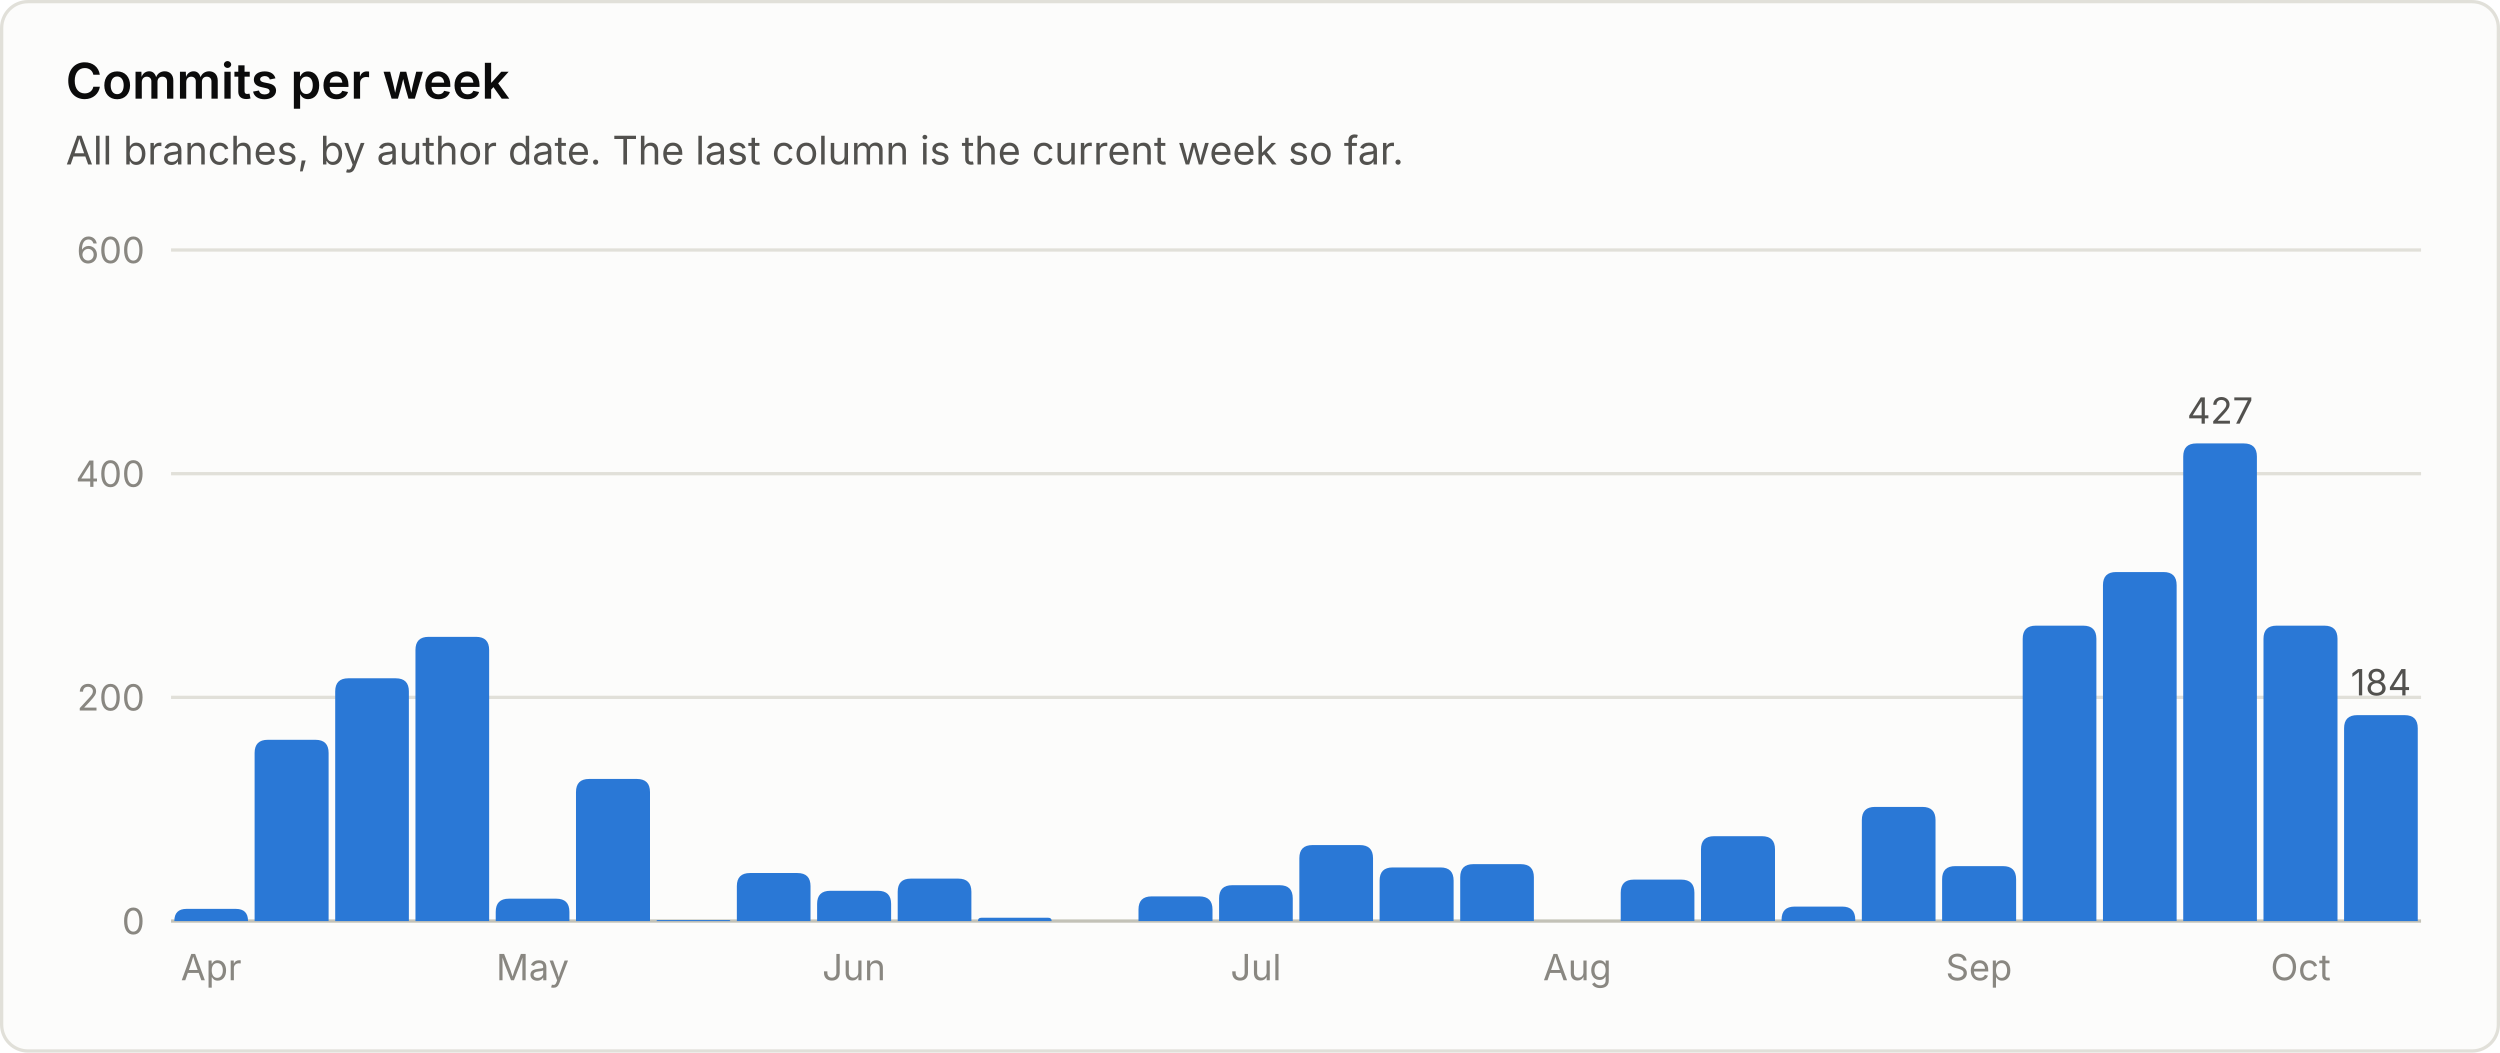
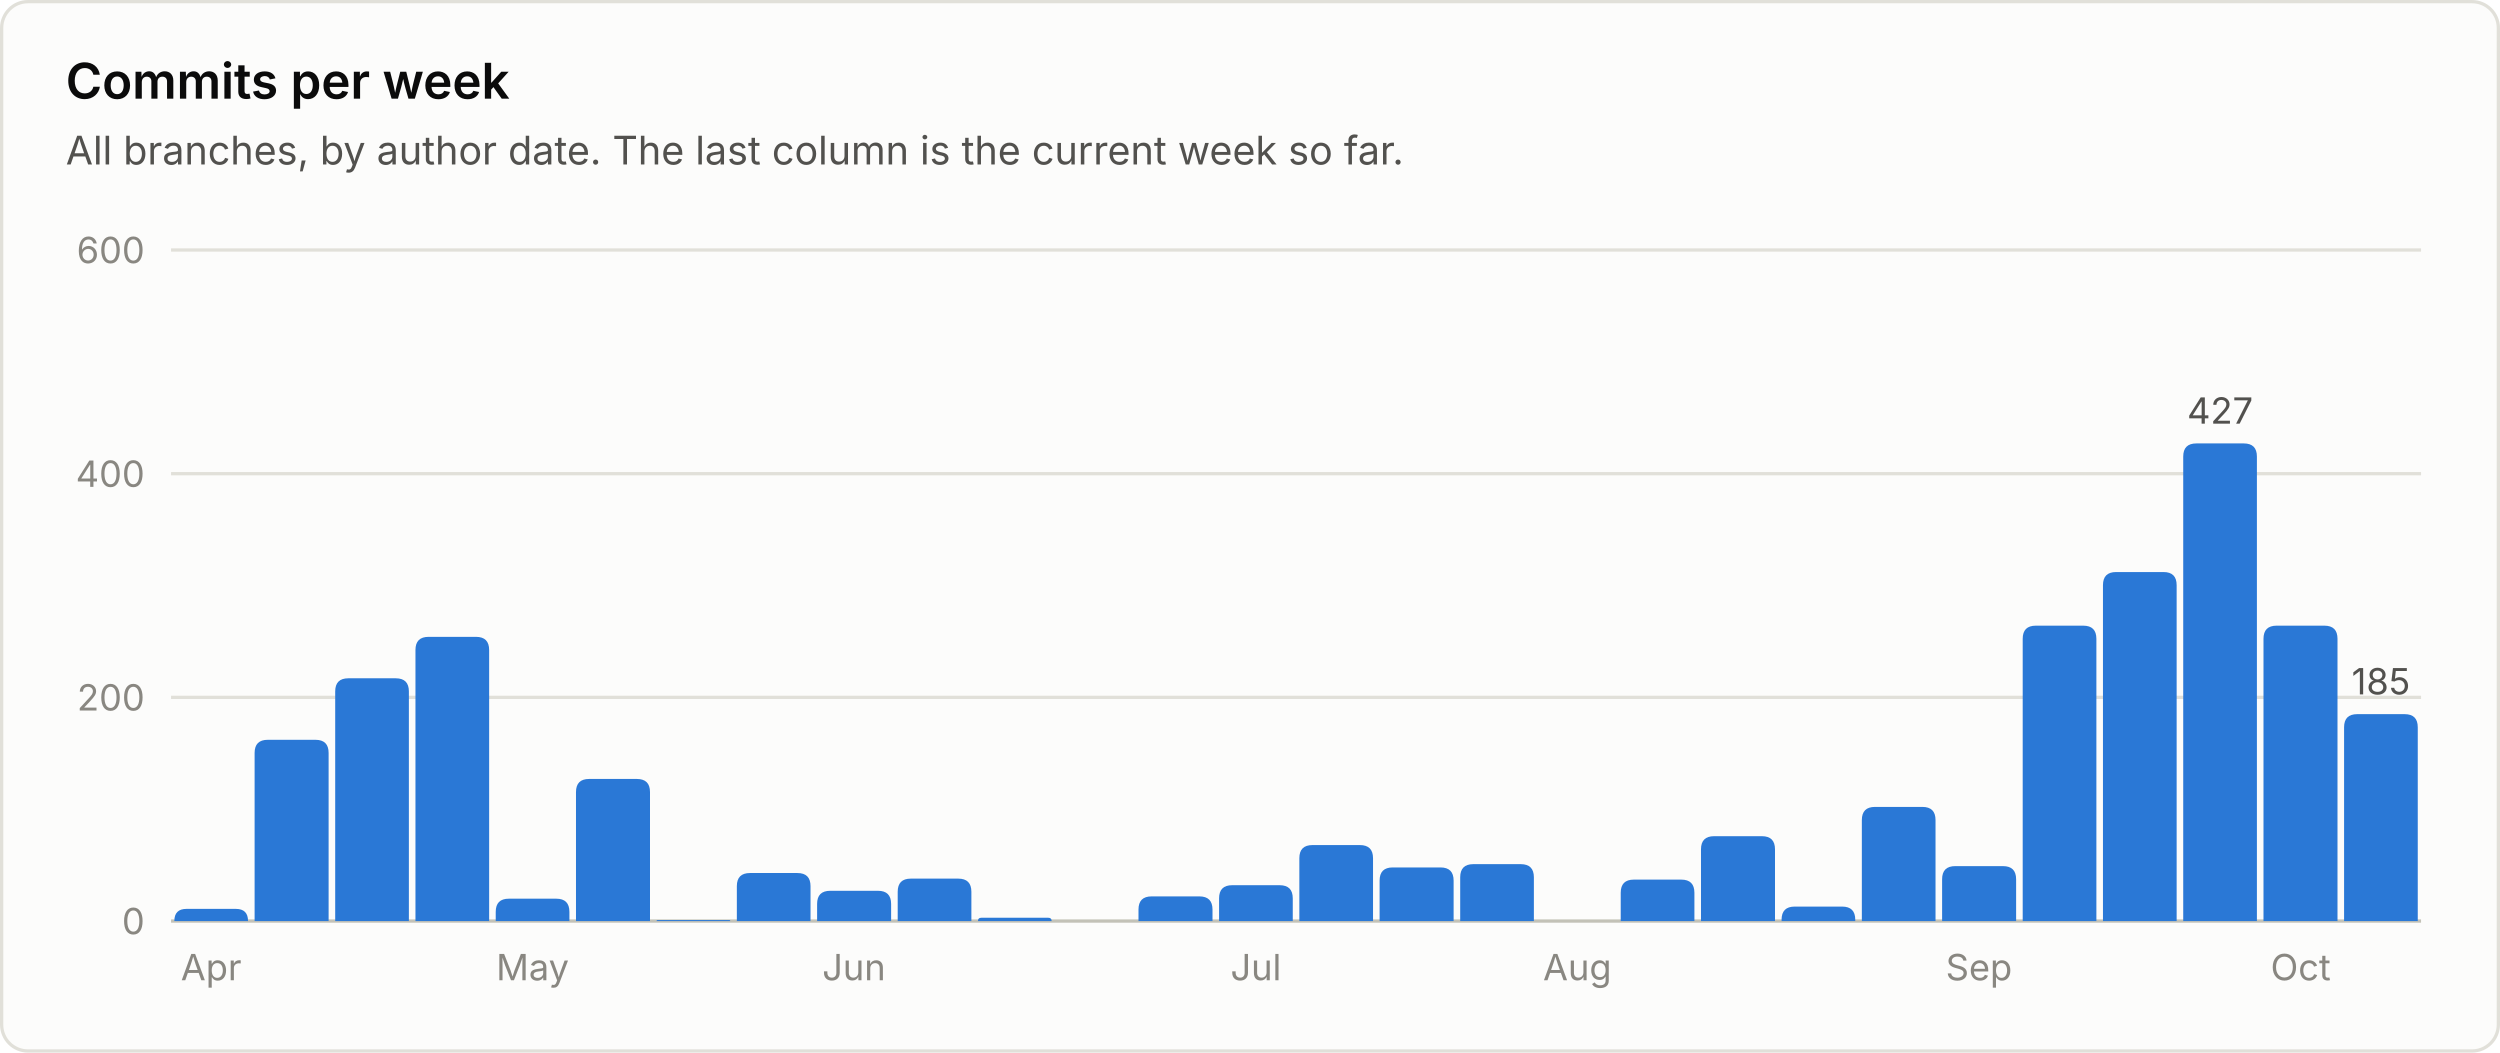
<svg xmlns="http://www.w3.org/2000/svg" viewBox="0 0 760 320" width="760" height="320" role="img" font-family="system-ui, -apple-system, 'Segoe UI', sans-serif">
  <rect x="0.5" y="0.5" width="759" height="319" rx="8" fill="#fcfcfb" stroke="#e1e0d9" />
  <text x="20.0" y="30.0" fill="#0b0b0b" font-size="15" font-weight="600" text-anchor="start">Commits per week</text>
  <text x="20.0" y="50.0" fill="#52514e" font-size="12" font-weight="400" text-anchor="start">All branches, by author date. The last column is the current week so far.</text>
  <line x1="52" y1="280.0" x2="736" y2="280.0" stroke="#c3c2b7" stroke-width="1" />
  <text x="44.0" y="284.0" fill="#898781" font-size="11" font-weight="400" text-anchor="end">0</text>
  <line x1="52" y1="212.0" x2="736" y2="212.0" stroke="#e1e0d9" stroke-width="1" />
  <text x="44.0" y="216.0" fill="#898781" font-size="11" font-weight="400" text-anchor="end">200</text>
  <line x1="52" y1="144.0" x2="736" y2="144.0" stroke="#e1e0d9" stroke-width="1" />
  <text x="44.0" y="148.0" fill="#898781" font-size="11" font-weight="400" text-anchor="end">400</text>
  <line x1="52" y1="76.0" x2="736" y2="76.0" stroke="#e1e0d9" stroke-width="1" />
  <text x="44.0" y="80.0" fill="#898781" font-size="11" font-weight="400" text-anchor="end">600</text>
  <path d="M53.0 280.0 V280.0 Q53.0 276.3 56.7 276.3 H71.7 Q75.4 276.3 75.4 280.0 V280.0 Z" fill="#2a78d6" />
  <text x="64.2" y="298.0" fill="#898781" font-size="11" font-weight="400" text-anchor="middle">Apr</text>
  <path d="M77.4 280.0 V228.9 Q77.4 224.9 81.4 224.9 H95.9 Q99.9 224.9 99.9 228.9 V280.0 Z" fill="#2a78d6" />
  <path d="M101.9 280.0 V210.2 Q101.9 206.2 105.9 206.2 H120.3 Q124.3 206.2 124.3 210.2 V280.0 Z" fill="#2a78d6" />
  <path d="M126.3 280.0 V197.6 Q126.3 193.6 130.3 193.6 H144.7 Q148.7 193.6 148.7 197.6 V280.0 Z" fill="#2a78d6" />
  <path d="M150.7 280.0 V277.2 Q150.7 273.2 154.7 273.2 H169.1 Q173.1 273.2 173.1 277.2 V280.0 Z" fill="#2a78d6" />
  <text x="161.9" y="298.0" fill="#898781" font-size="11" font-weight="400" text-anchor="middle">May</text>
  <path d="M175.1 280.0 V240.8 Q175.1 236.8 179.1 236.8 H193.6 Q197.6 236.8 197.6 240.8 V280.0 Z" fill="#2a78d6" />
  <path d="M199.6 280.0 V280.0 Q199.6 279.7 199.9 279.7 H221.7 Q222.0 279.7 222.0 280.0 V280.0 Z" fill="#2a78d6" />
  <path d="M224.0 280.0 V269.4 Q224.0 265.4 228.0 265.4 H242.4 Q246.4 265.4 246.4 269.4 V280.0 Z" fill="#2a78d6" />
  <path d="M248.4 280.0 V274.8 Q248.4 270.8 252.4 270.8 H266.9 Q270.9 270.8 270.9 274.8 V280.0 Z" fill="#2a78d6" />
  <text x="259.6" y="298.0" fill="#898781" font-size="11" font-weight="400" text-anchor="middle">Jun</text>
  <path d="M272.9 280.0 V271.1 Q272.9 267.1 276.9 267.1 H291.3 Q295.3 267.1 295.3 271.1 V280.0 Z" fill="#2a78d6" />
  <path d="M297.3 280.0 V280.0 Q297.3 279.0 298.3 279.0 H318.7 Q319.7 279.0 319.7 280.0 V280.0 Z" fill="#2a78d6" />
  <path d="M346.1 280.0 V276.5 Q346.1 272.5 350.1 272.5 H364.6 Q368.6 272.5 368.6 276.5 V280.0 Z" fill="#2a78d6" />
  <path d="M370.6 280.0 V273.1 Q370.6 269.1 374.6 269.1 H389.0 Q393.0 269.1 393.0 273.1 V280.0 Z" fill="#2a78d6" />
  <text x="381.8" y="298.0" fill="#898781" font-size="11" font-weight="400" text-anchor="middle">Jul</text>
  <path d="M395.0 280.0 V260.9 Q395.0 256.9 399.0 256.9 H413.4 Q417.4 256.9 417.4 260.9 V280.0 Z" fill="#2a78d6" />
  <path d="M419.4 280.0 V267.7 Q419.4 263.7 423.4 263.7 H437.9 Q441.9 263.7 441.9 267.7 V280.0 Z" fill="#2a78d6" />
  <path d="M443.9 280.0 V266.7 Q443.9 262.7 447.9 262.7 H462.3 Q466.3 262.7 466.3 266.7 V280.0 Z" fill="#2a78d6" />
  <text x="479.5" y="298.0" fill="#898781" font-size="11" font-weight="400" text-anchor="middle">Aug</text>
  <path d="M492.7 280.0 V271.4 Q492.7 267.4 496.7 267.4 H511.1 Q515.1 267.4 515.1 271.4 V280.0 Z" fill="#2a78d6" />
  <path d="M517.1 280.0 V258.2 Q517.1 254.2 521.1 254.2 H535.6 Q539.6 254.2 539.6 258.2 V280.0 Z" fill="#2a78d6" />
  <path d="M541.6 280.0 V279.6 Q541.6 275.6 545.6 275.6 H560.0 Q564.0 275.6 564.0 279.6 V280.0 Z" fill="#2a78d6" />
  <path d="M566.0 280.0 V249.3 Q566.0 245.3 570.0 245.3 H584.4 Q588.4 245.3 588.4 249.3 V280.0 Z" fill="#2a78d6" />
  <path d="M590.4 280.0 V267.3 Q590.4 263.3 594.4 263.3 H608.9 Q612.9 263.3 612.9 267.3 V280.0 Z" fill="#2a78d6" />
  <text x="601.6" y="298.0" fill="#898781" font-size="11" font-weight="400" text-anchor="middle">Sep</text>
  <path d="M614.9 280.0 V194.2 Q614.9 190.2 618.9 190.2 H633.3 Q637.3 190.2 637.3 194.2 V280.0 Z" fill="#2a78d6" />
  <path d="M639.3 280.0 V177.9 Q639.3 173.9 643.3 173.9 H657.7 Q661.7 173.9 661.7 177.9 V280.0 Z" fill="#2a78d6" />
  <path d="M663.7 280.0 V138.8 Q663.7 134.8 667.7 134.8 H682.1 Q686.1 134.8 686.1 138.8 V280.0 Z" fill="#2a78d6" />
  <text x="674.9" y="128.8" fill="#52514e" font-size="11" font-weight="400" text-anchor="middle">427</text>
  <path d="M688.1 280.0 V194.2 Q688.1 190.2 692.1 190.2 H706.6 Q710.6 190.2 710.6 194.2 V280.0 Z" fill="#2a78d6" />
  <text x="699.4" y="298.0" fill="#898781" font-size="11" font-weight="400" text-anchor="middle">Oct</text>
-   <path d="M712.6 280.0 V221.4 Q712.6 217.4 716.6 217.4 H731.0 Q735.0 217.4 735.0 221.4 V280.0 Z" fill="#2a78d6" />
-   <text x="723.8" y="211.4" fill="#52514e" font-size="11" font-weight="400" text-anchor="middle">184</text>
+   <path d="M712.6 280.0 V221.1 Q712.6 217.1 716.6 217.1 H731.0 Q735.0 217.1 735.0 221.1 V280.0 Z" fill="#2a78d6" />
+   <text x="723.8" y="211.1" fill="#52514e" font-size="11" font-weight="400" text-anchor="middle">185</text>
</svg>
